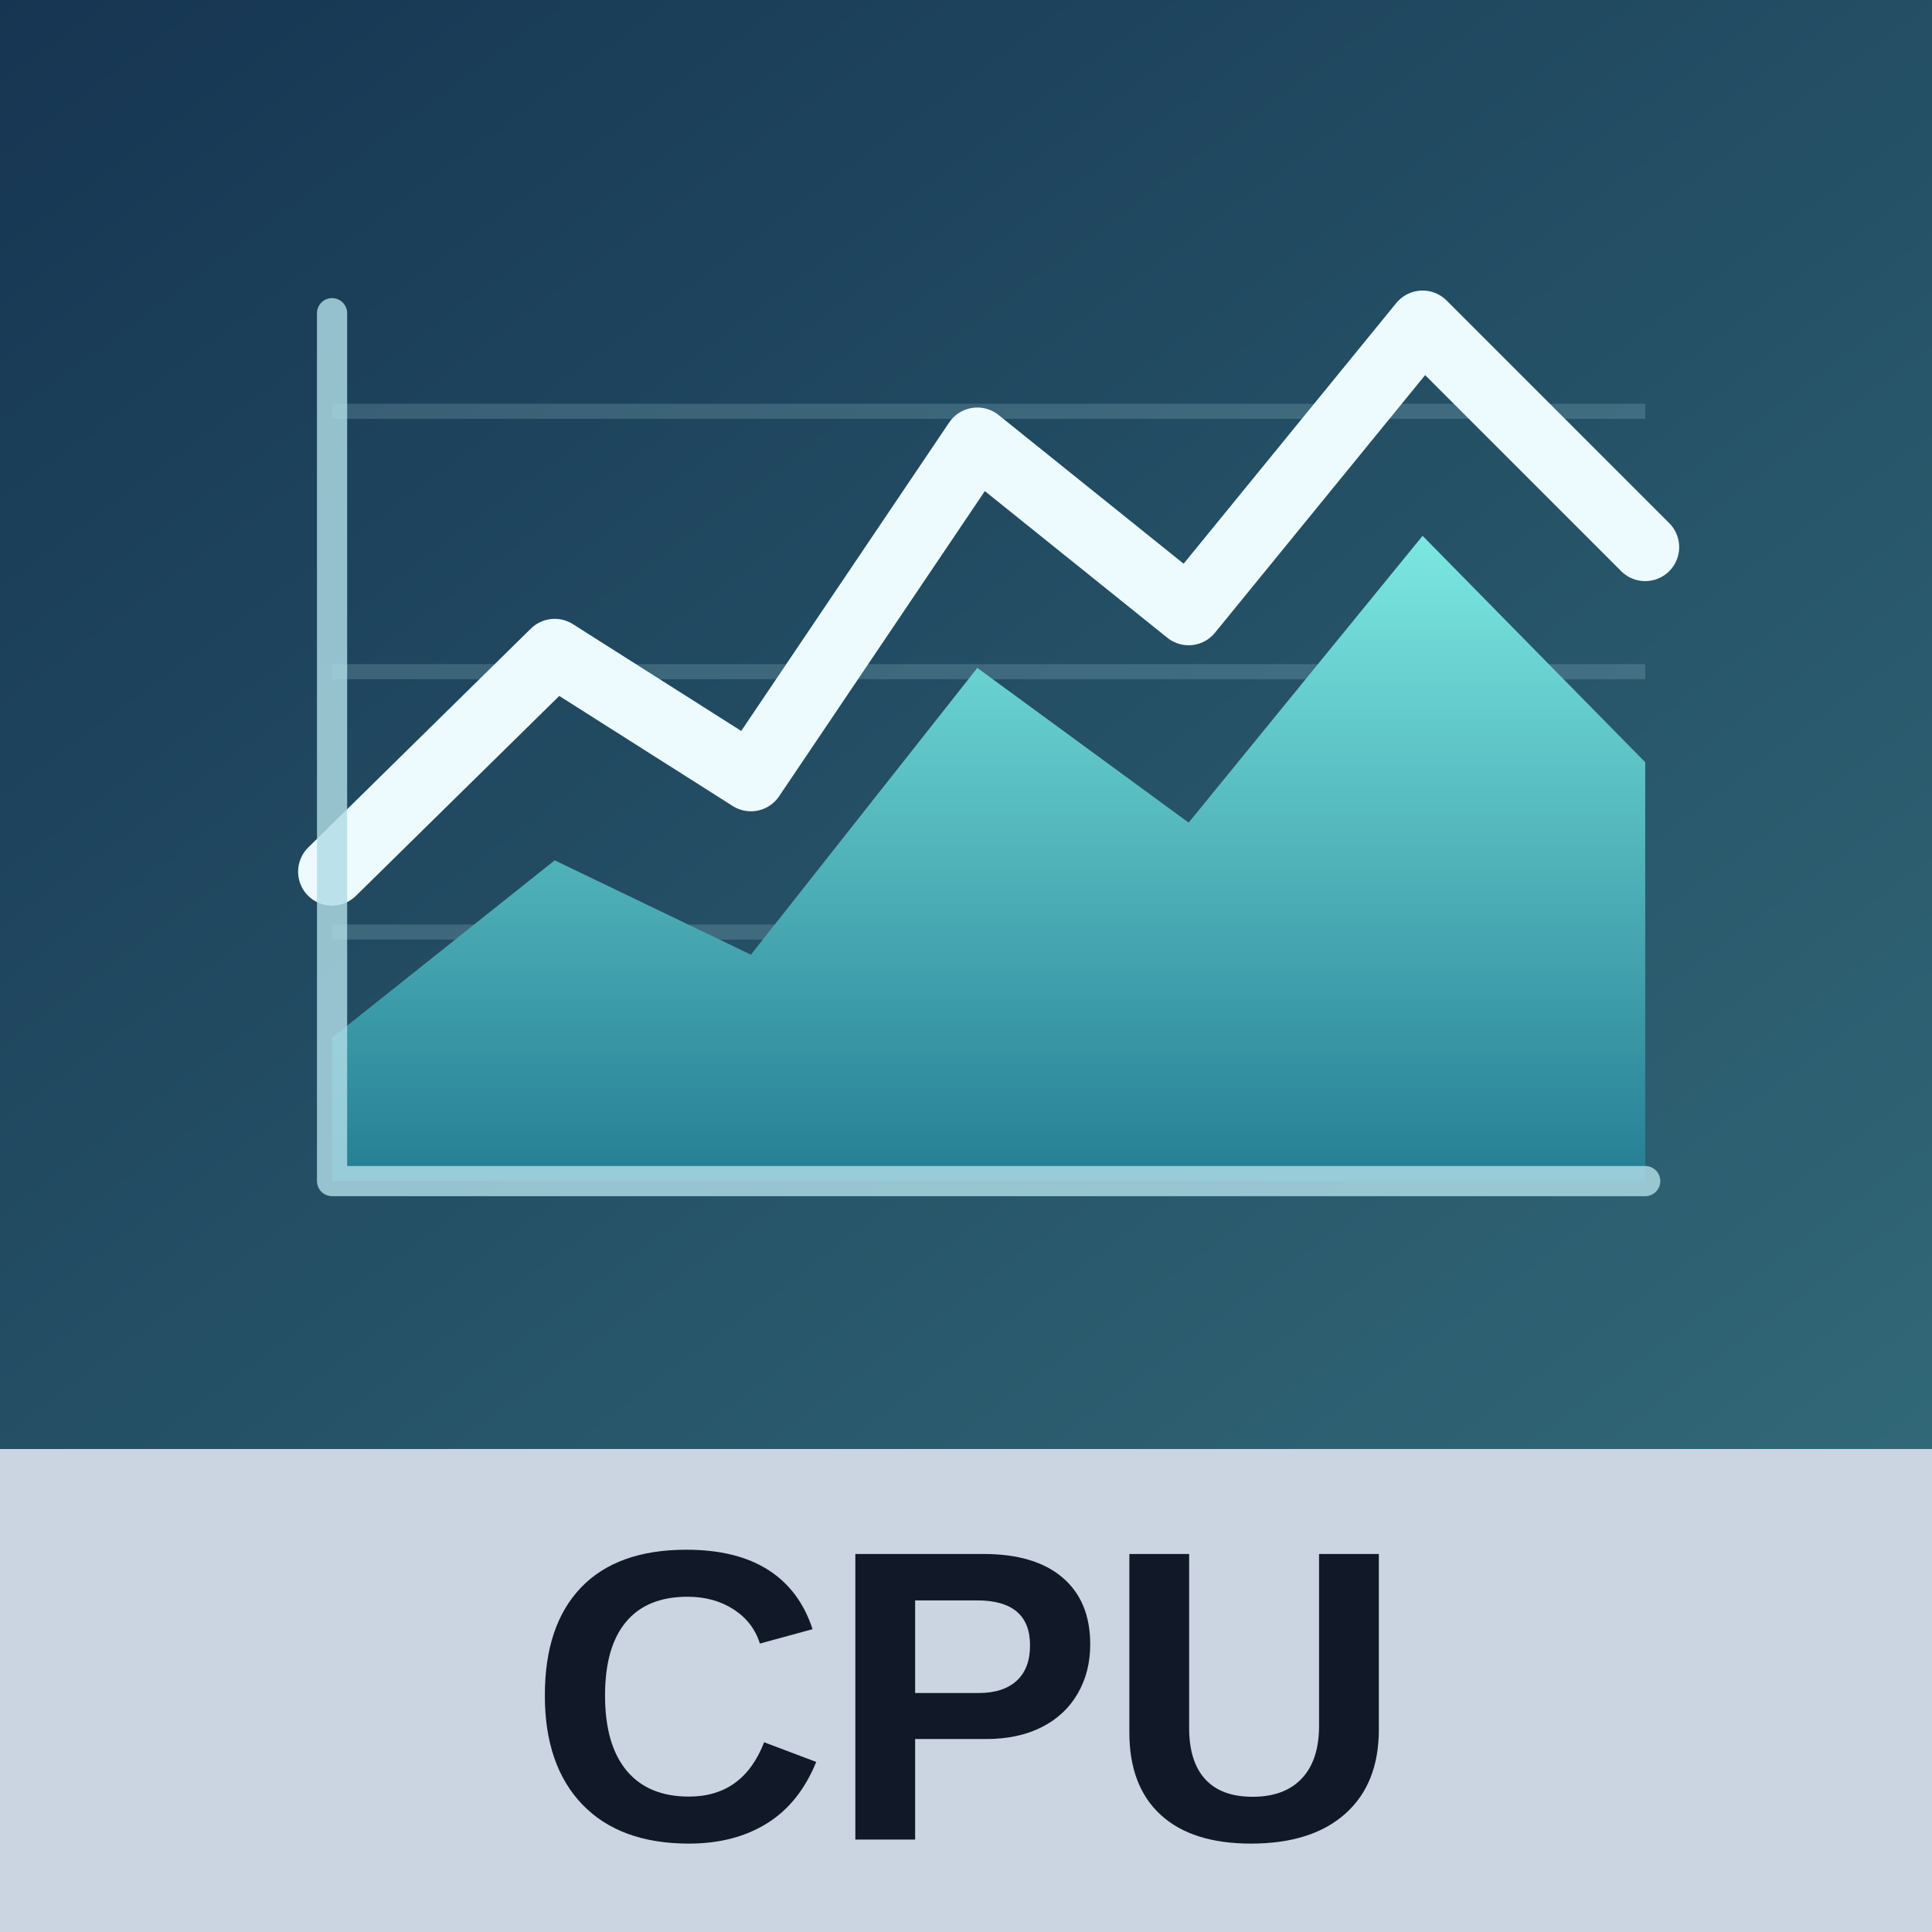
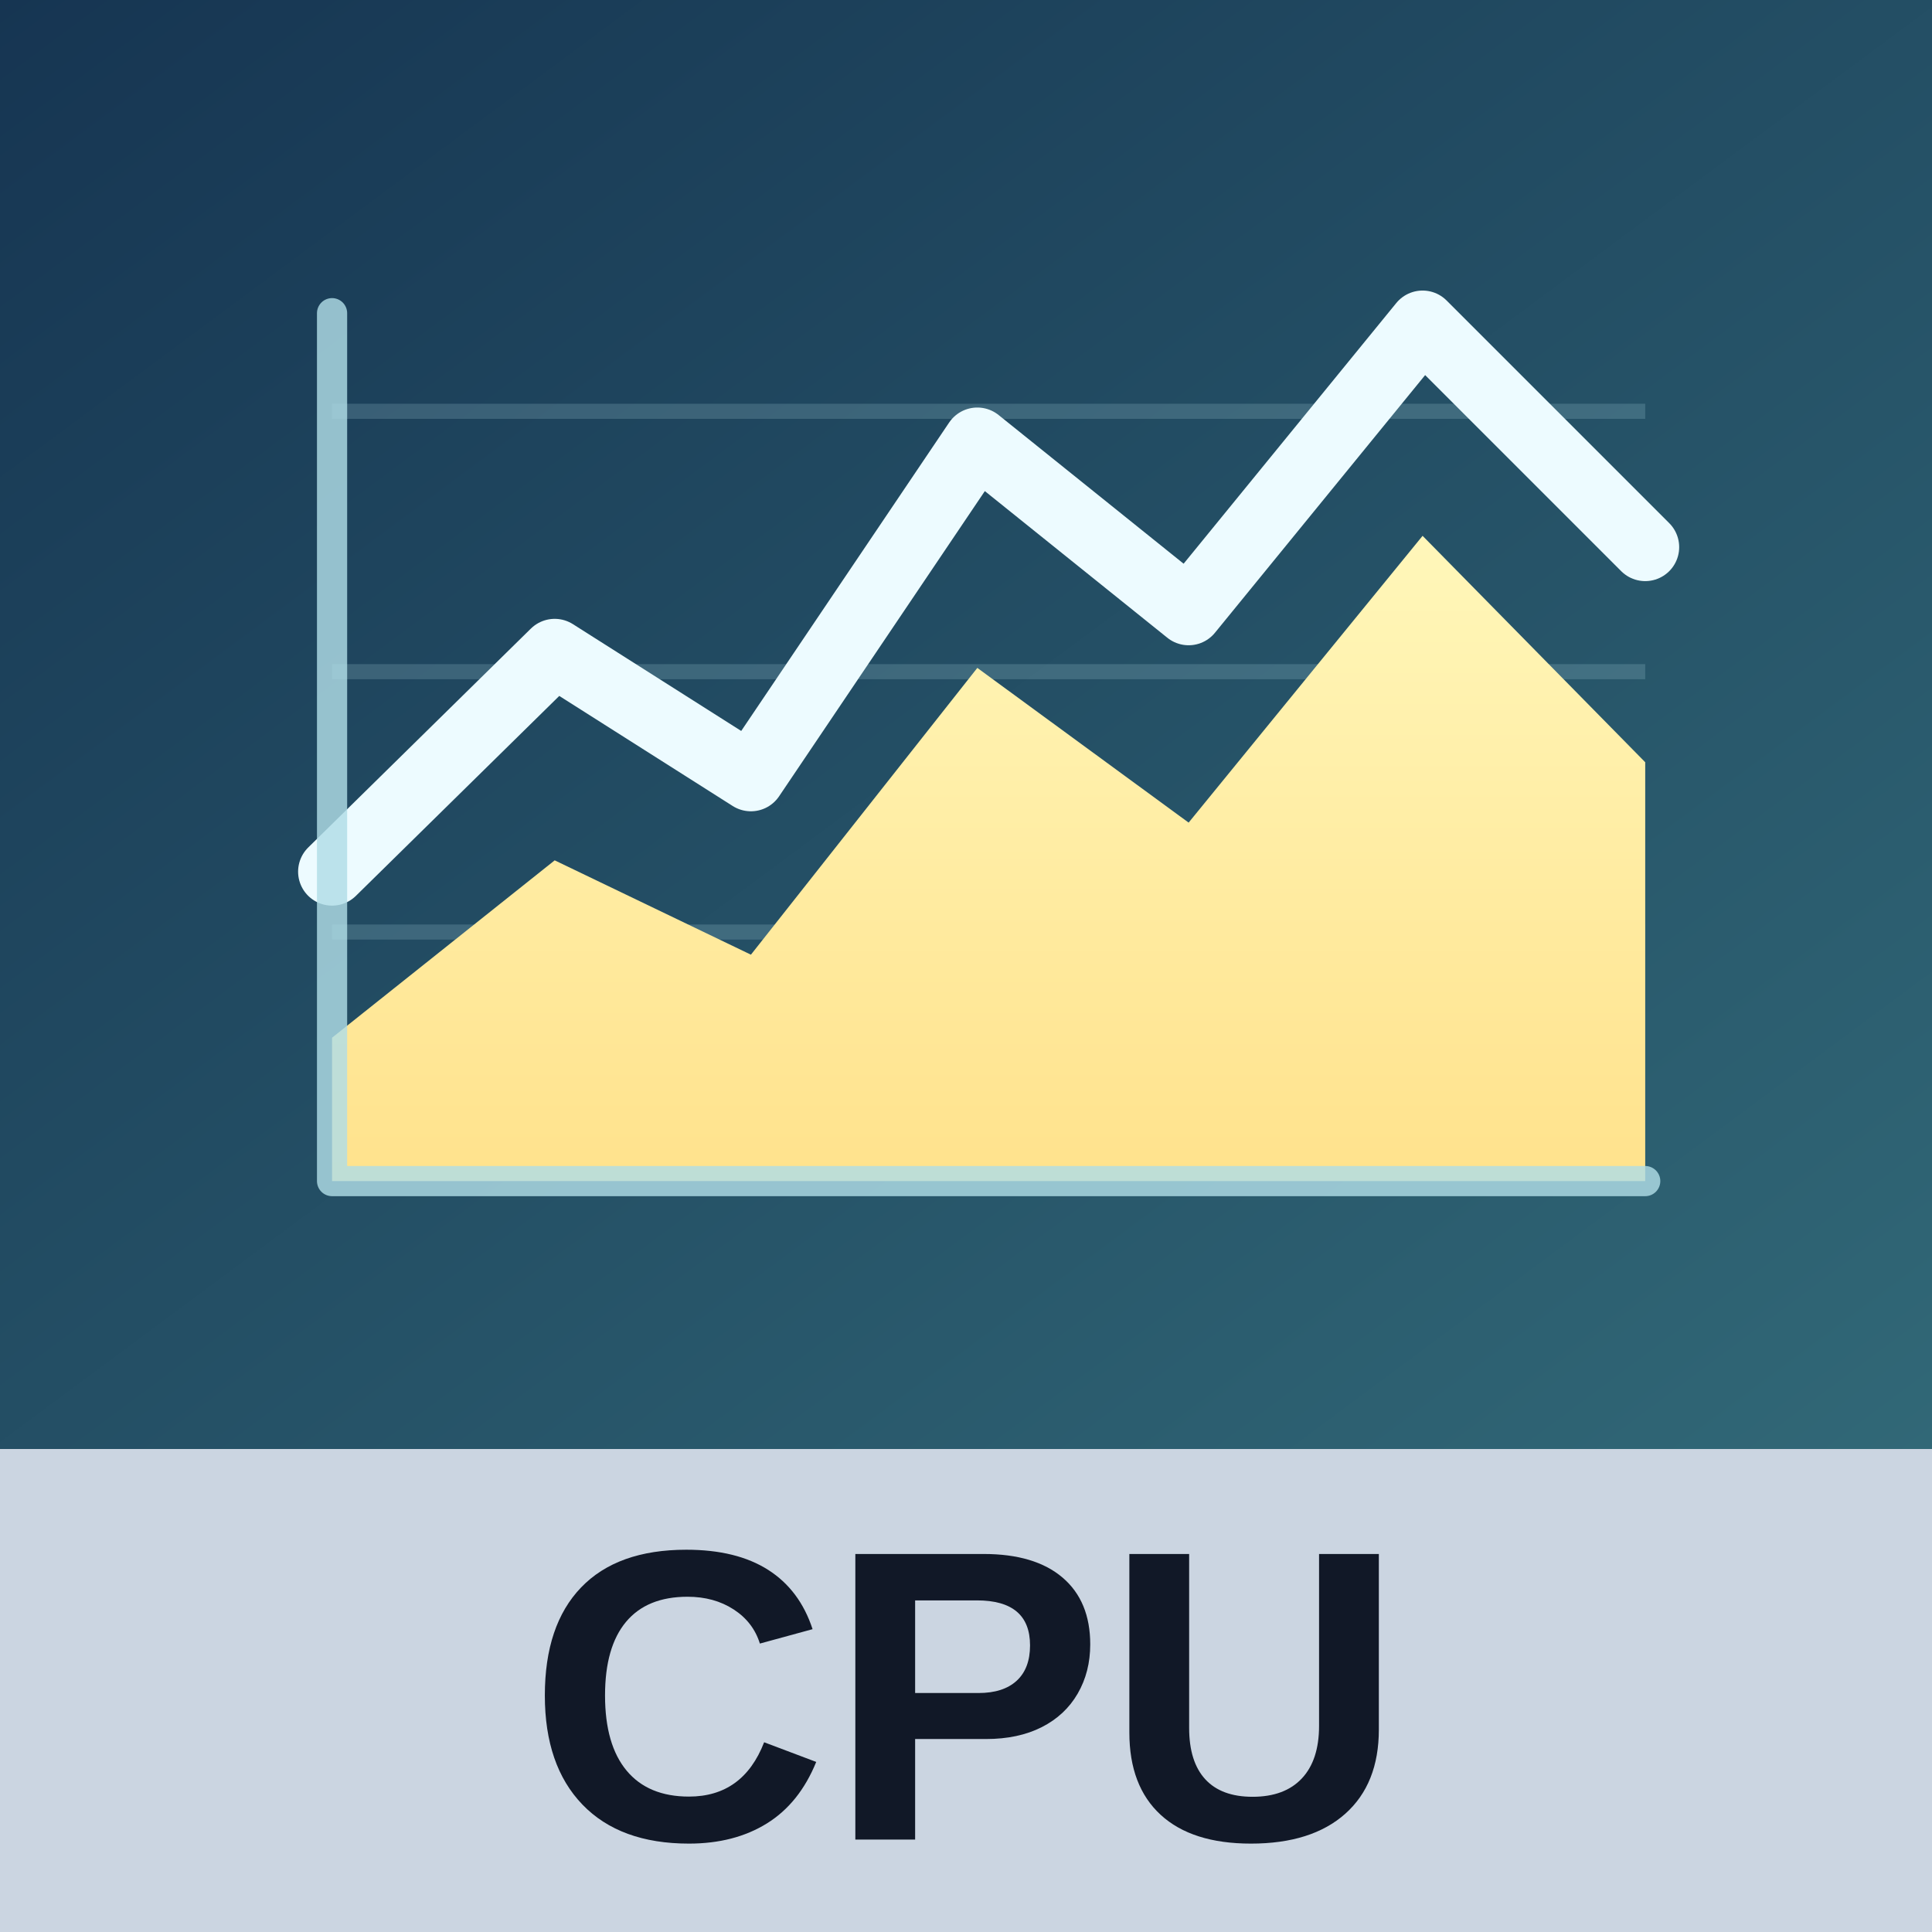
<svg xmlns="http://www.w3.org/2000/svg" width="512" height="512" viewBox="0 0 512 512">
  <defs>
    <linearGradient id="bg" x1="0%" y1="0%" x2="100%" y2="100%">
      <stop stop-color="#163552" />
      <stop offset="1" stop-color="#316877" />
    </linearGradient>
    <linearGradient id="area" x1="0%" y1="0%" x2="0%" y2="100%">
-       <stop stop-color="#7ce8e1" />
-       <stop offset="1" stop-color="#247e93" />
+       <stop stop-color="#fff7ba" />
+       <stop offset="1" stop-color="#ffe28c" />
    </linearGradient>
  </defs>
  <path fill="url(#bg)" d="M0 0h512v384H0z" />
  <path d="M88 109h348M88 178h348M88 247h348" stroke="#a8d1dd" stroke-opacity=".21" stroke-width="4" />
  <path fill="url(#area)" d="M88 275l59-47 52 25 60-76 56 41 62-76 59 60v111H88z" />
  <path d="M88 231l59-58 52 33 60-89 56 45 62-76 59 59" fill="none" stroke="#edfbff" stroke-width="18" stroke-linecap="round" stroke-linejoin="round" />
  <path d="M88 83v230h348" fill="none" stroke="#afdce6" stroke-opacity=".82" stroke-width="8" stroke-linecap="round" stroke-linejoin="round" />
  <path fill="#CBD5E1" d="M0 384h512v128H0z" />
  <g id="caption-label" aria-label="CPU" fill="#111827">
    <path transform="translate(139.877 487.5) scale(0.05371094 -0.05371094)" d="M795 212Q1062 212 1166 480L1423 383Q1340 179 1179.5 79.5Q1019 -20 795 -20Q455 -20 269.5 172.5Q84 365 84 711Q84 1058 263.0 1244.0Q442 1430 782 1430Q1030 1430 1186.0 1330.5Q1342 1231 1405 1038L1145 967Q1112 1073 1015.5 1135.5Q919 1198 788 1198Q588 1198 484.5 1074.0Q381 950 381 711Q381 468 487.5 340.0Q594 212 795 212Z" />
    <path transform="translate(219.315 487.5) scale(0.05371094 -0.05371094)" d="M1296 963Q1296 827 1234.0 720.0Q1172 613 1056.5 554.5Q941 496 782 496H432V0H137V1409H770Q1023 1409 1159.5 1292.5Q1296 1176 1296 963ZM999 958Q999 1180 737 1180H432V723H745Q867 723 933.0 783.5Q999 844 999 958Z" />
    <path transform="translate(292.685 487.5) scale(0.05371094 -0.05371094)" d="M723 -20Q432 -20 277.5 122.0Q123 264 123 528V1409H418V551Q418 384 497.5 297.5Q577 211 731 211Q889 211 974.0 301.5Q1059 392 1059 561V1409H1354V543Q1354 275 1188.5 127.5Q1023 -20 723 -20Z" />
  </g>
</svg>
